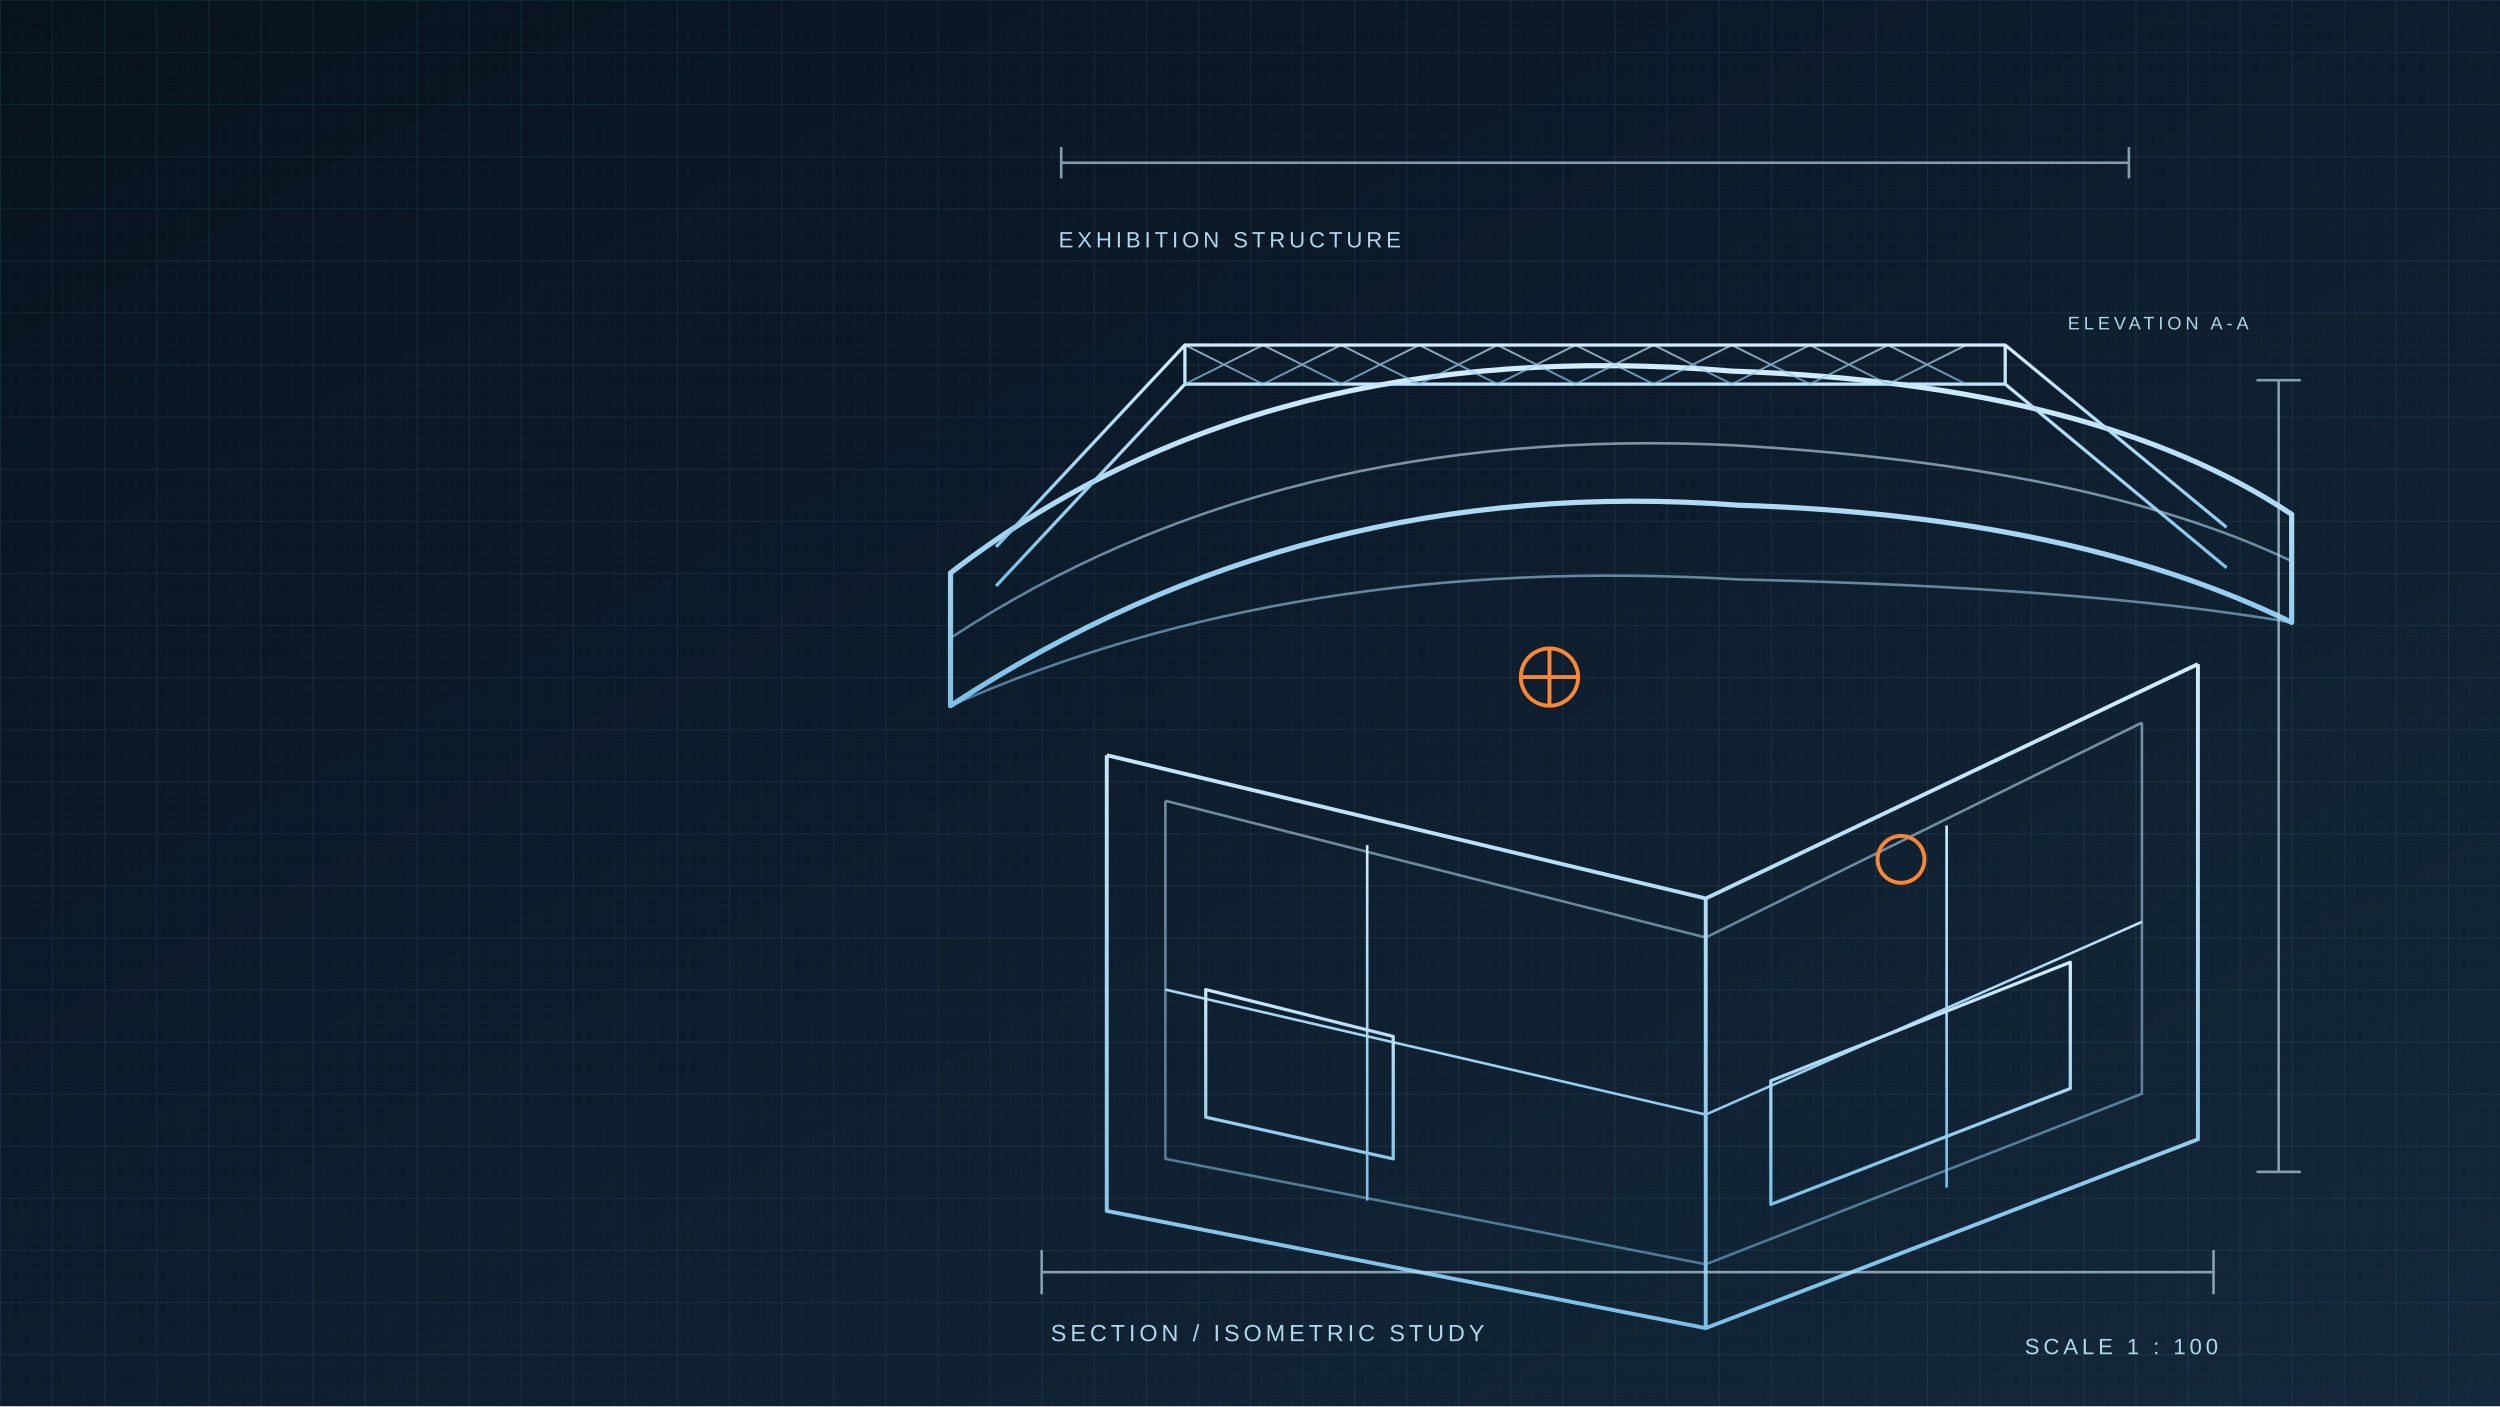
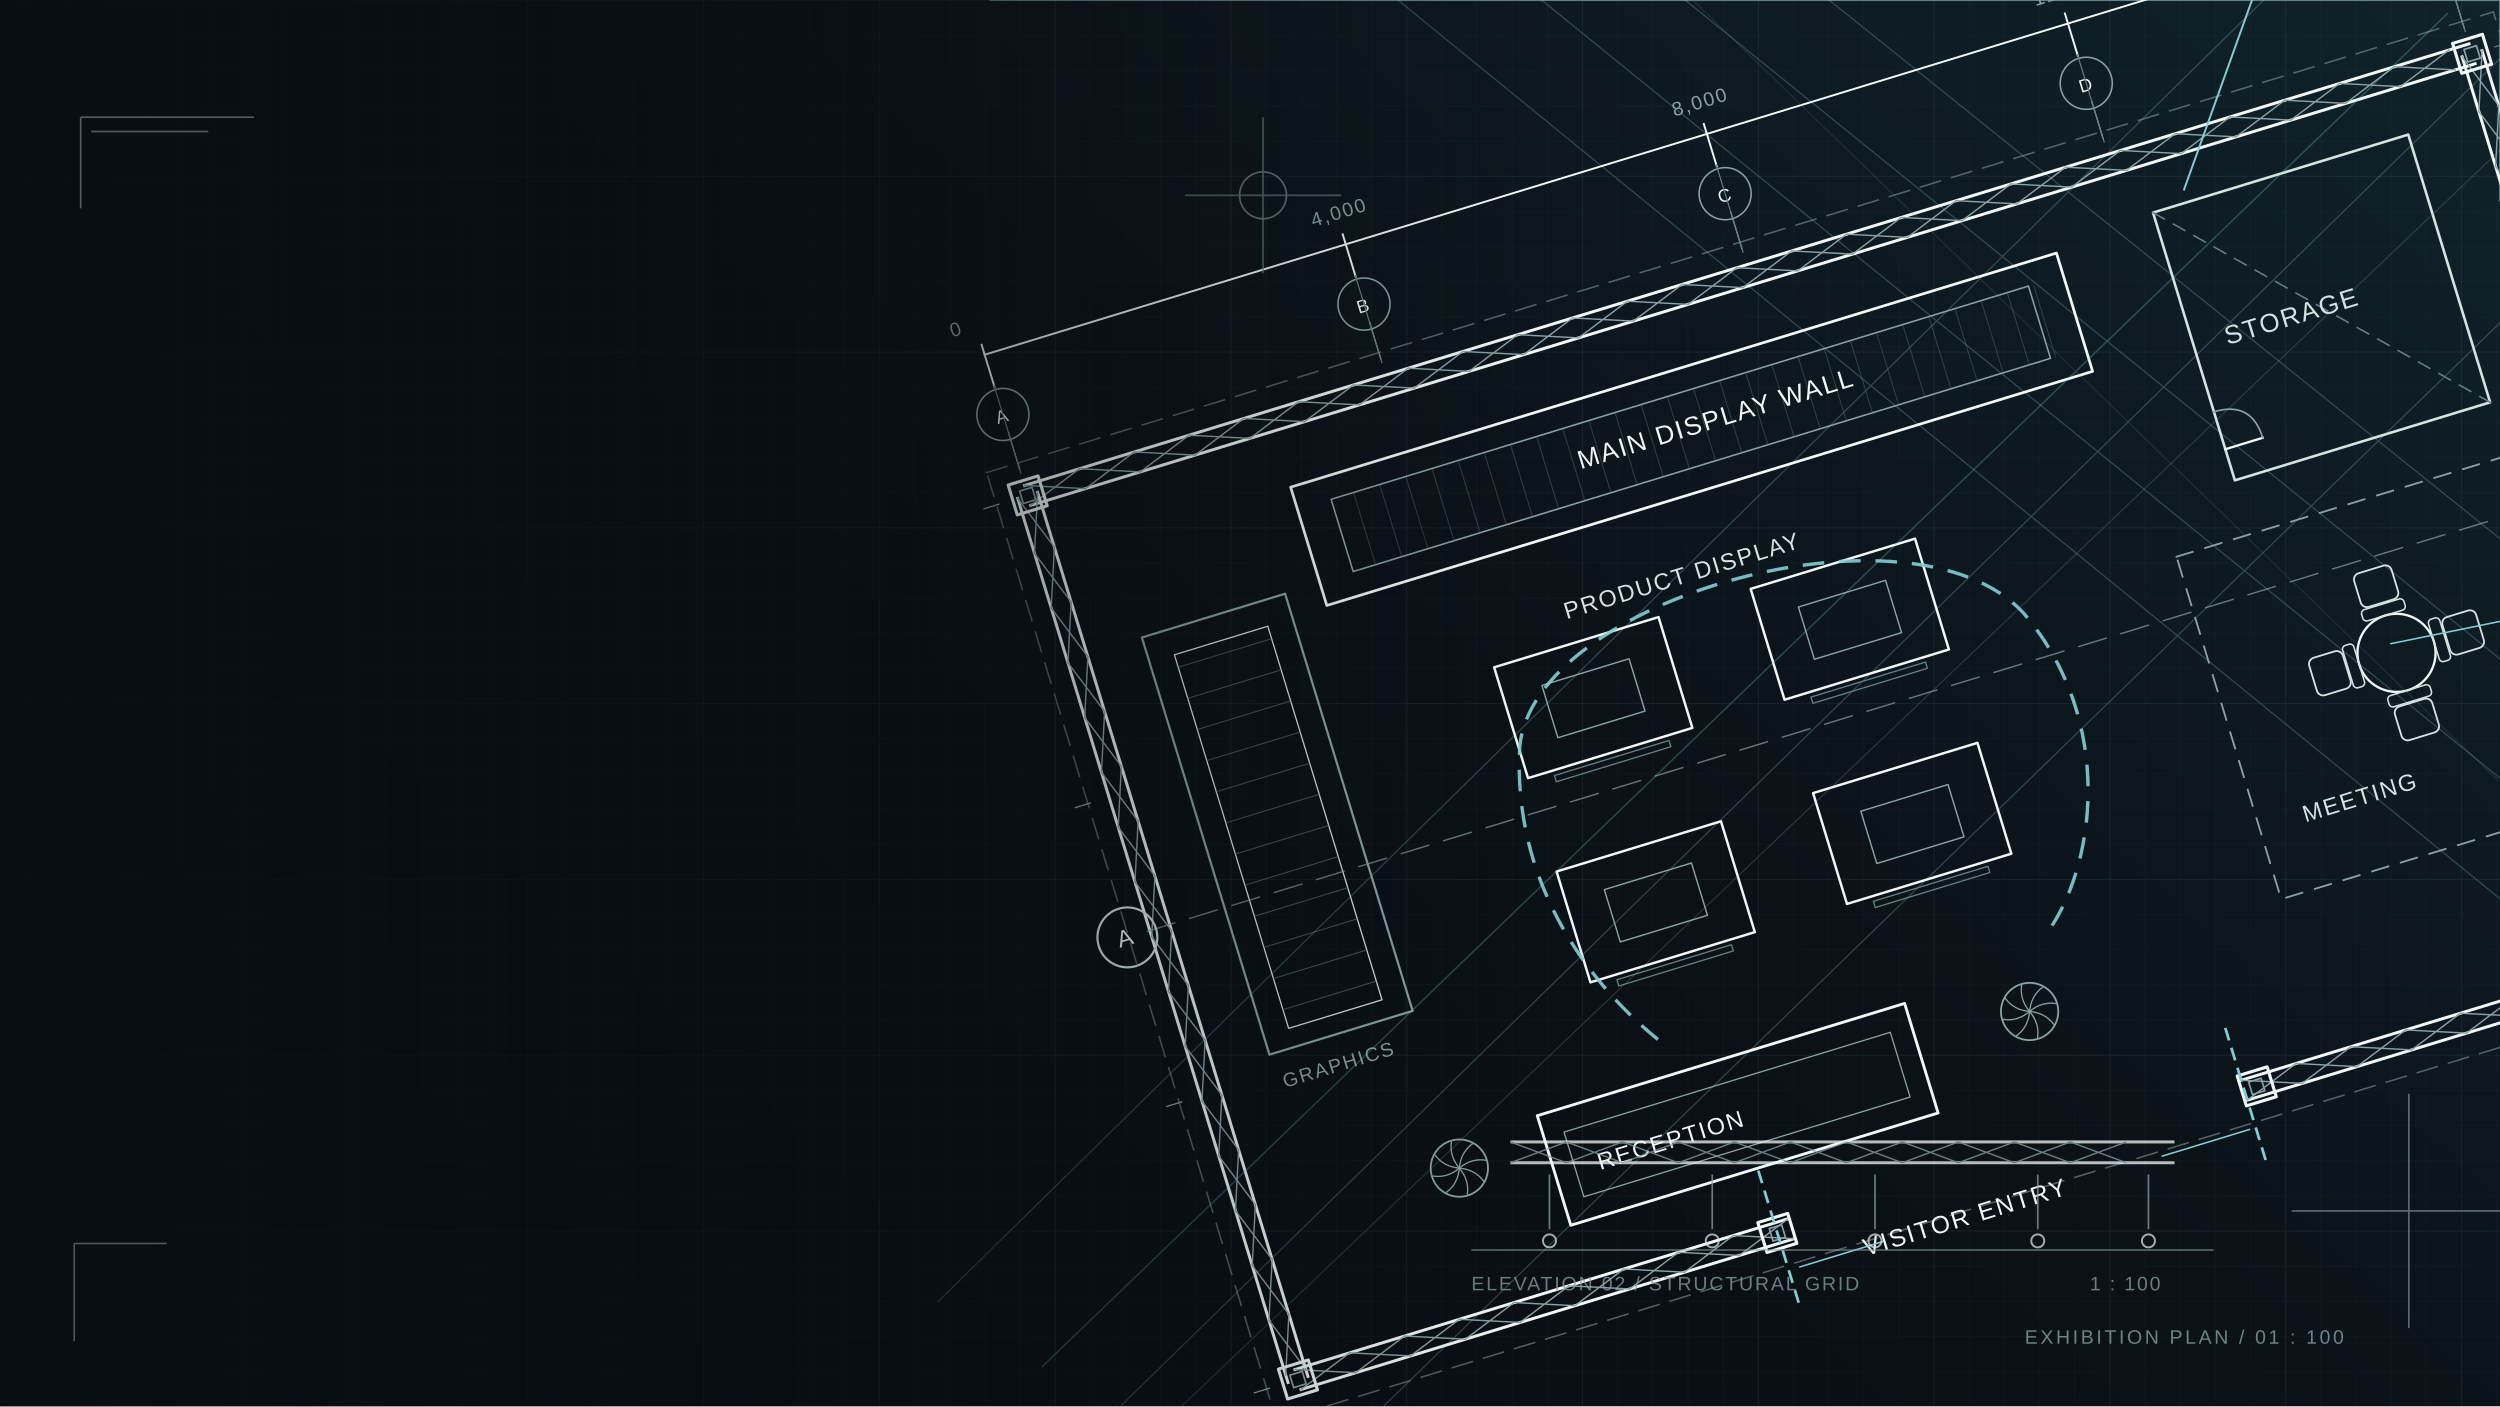
- <svg xmlns="http://www.w3.org/2000/svg" viewBox="0 0 1920 1080" role="img" aria-label="전시부스 설계도면 콘셉트">
+ <svg xmlns="http://www.w3.org/2000/svg" viewBox="0 0 1920 1080" role="img" aria-label="전시부스 CAD 설계 평면도, 사선 구도">
  <defs>
-     <linearGradient id="b" x2="1" y2="1">
-       <stop stop-color="#07121e" />
-       <stop offset="1" stop-color="#13283a" />
+     <linearGradient id="bg" x1="0" x2="1" y1=".6" y2="0">
+       <stop stop-color="#070c10" />
+       <stop offset=".48" stop-color="#0a1117" />
+       <stop offset="1" stop-color="#10222a" />
    </linearGradient>
-     <pattern id="g" width="40" height="40" patternUnits="userSpaceOnUse">
-       <path d="M40 0H0V40" fill="none" stroke="#7eb0d0" stroke-opacity=".16" stroke-width=".8" />
+     <pattern id="gridSmall" width="27" height="27" patternUnits="userSpaceOnUse">
+       <path d="M27 0H0V27" stroke="#6597a5" stroke-width=".65" stroke-opacity=".075" fill="none" />
    </pattern>
-     <pattern id="m" width="8" height="8" patternUnits="userSpaceOnUse">
-       <path d="M8 0H0V8" fill="none" stroke="#7eb0d0" stroke-opacity=".055" stroke-width=".7" />
+     <pattern id="gridBig" width="135" height="135" patternUnits="userSpaceOnUse">
+       <path d="M135 0H0V135" stroke="#6794a1" stroke-width="1.1" stroke-opacity=".11" fill="none" />
    </pattern>
-     <linearGradient id="lines" x2="0" y2="1">
-       <stop stop-color="#d2ecff" />
-       <stop offset="1" stop-color="#7cbfe6" />
+     <linearGradient id="fadeLeft">
+       <stop offset="0" stop-color="#080e12" stop-opacity=".98" />
+       <stop offset=".47" stop-color="#080e12" stop-opacity=".55" />
+       <stop offset="1" stop-color="#080e12" stop-opacity="0" />
    </linearGradient>
+     <filter id="lineGlow" x="-30%" y="-30%" width="160%" height="160%">
+       <feGaussianBlur stdDeviation="6" />
+     </filter>
  </defs>
-   <rect width="1920" height="1080" fill="url(#b)" />
-   <rect width="1920" height="1080" fill="url(#m)" />
-   <rect width="1920" height="1080" fill="url(#g)" />
-   <g transform="translate(680 150)" stroke="url(#lines)" fill="none" stroke-linejoin="round">
-     <path stroke-width="4" d="M50 290Q290 105 650 135Q930 145 1080 245L1080 328Q912 246 655 238Q323 213 50 392Z" />
-     <path stroke-width="2" opacity=".58" d="M50 290L50 392M1080 245L1080 328M50 392Q315 275 655 295Q920 301 1080 328M50 340Q301 175 652 192Q927 208 1080 281" />
-     <path stroke-width="3" d="M170 430L170 780L630 870L1008 725L1008 360M170 430L630 540L1008 360M630 540L630 870" />
-     <path stroke-width="2" opacity=".55" d="M215 465L215 740L630 821L965 690L965 405M215 465L630 570L965 405M630 570L630 821" />
-     <path stroke-width="2" d="M215 610L630 706L965 558M370 499L370 772M815 484L815 762" />
-     <path stroke-width="2.5" d="M246 610L390 646L390 740L246 708Z M680 680L910 589L910 686L680 775Z" />
-     <path stroke-width="2.5" d="M85 270L230 115L860 115L1030 255M85 300L230 145L860 145L1030 286M230 115L230 145M860 115L860 145" />
-     <path stroke-width="1.5" opacity=".7" d="M230 115L290 145L350 115L410 145L470 115L530 145L590 115L650 145L710 115L770 145L830 115M230 145L290 115L350 145L410 115L470 145L530 115L590 145L650 115L710 145L770 115L830 145" />
-   </g>
-   <g fill="none" stroke="#c1dbec" stroke-width="2" opacity=".67">
-     <path d="M800 977H1700M800 960V994M1700 960V994M1750 292V900M1733 292H1767M1733 900H1767" />
-     <path d="M815 125H1635M815 113V137M1635 113V137" />
-   </g>
-   <g stroke="#fa8735" stroke-width="3" fill="none">
-     <circle cx="1190" cy="520" r="22" />
-     <path d="M1168 520H1212M1190 498V542" />
-     <circle cx="1460" cy="660" r="18" />
-   </g>
-   <g fill="#b2d6ec" font-family="Arial,Helvetica,sans-serif" letter-spacing="3">
-     <text x="807" y="1030" font-size="18">SECTION / ISOMETRIC STUDY</text>
-     <text x="1555" y="1040" font-size="17">SCALE 1 : 100</text>
-     <text x="813" y="190" font-size="17">EXHIBITION STRUCTURE</text>
-     <text x="1588" y="253" font-size="14">ELEVATION A-A</text>
+   <rect width="1920" height="1080" fill="url(#bg)" />
+   <rect width="1920" height="1080" fill="url(#gridSmall)" />
+   <rect width="1920" height="1080" fill="url(#gridBig)" />
+   <g opacity=".36" stroke="#7199a0" stroke-width="1" fill="none">
+     <path d="M1000 -60L2030 780M1110 -60L2030 687M1220 -60L2030 595M1330 -60L2030 502" />
+     <path d="M720 1000L1820 -80M840 1100L1920 45M980 1160L1990 180" />
+   </g>
+   <path d="M760 0L1920 0L1920 155" fill="none" stroke="#b1e4e6" stroke-opacity=".48" stroke-width="1.6" />
+   <g transform="translate(760,92) rotate(-17 640 405)" stroke-linejoin="round" stroke-linecap="square">
+     <rect x="65" y="89" width="1210" height="762" fill="none" stroke="#8ba1a4" stroke-width="1.2" stroke-dasharray="16 9" opacity=".55" />
+     <line x1="90" y1="107" x2="1250" y2="107" stroke="#f0f7f6" stroke-width="2.3" />
+     <line x1="90" y1="123" x2="1250" y2="123" stroke="#f0f7f6" stroke-width="2.3" />
+     <path d="M90 107L134 123M90 123L134 107M134 107L178 123M134 123L178 107M178 107L222 123M178 123L222 107M222 107L266 123M222 123L266 107M266 107L310 123M266 123L310 107M310 107L354 123M310 123L354 107M354 107L398 123M354 123L398 107M398 107L442 123M398 123L442 107M442 107L486 123M442 123L486 107M486 107L530 123M486 123L530 107M530 107L574 123M530 123L574 107M574 107L618 123M574 123L618 107M618 107L662 123M618 123L662 107M662 107L706 123M662 123L706 107M706 107L750 123M706 123L750 107M750 107L794 123M750 123L794 107M794 107L838 123M794 123L838 107M838 107L882 123M838 123L882 107M882 107L926 123M882 123L926 107M926 107L970 123M926 123L970 107M970 107L1014 123M970 123L1014 107M1014 107L1058 123M1014 123L1058 107M1058 107L1102 123M1058 123L1102 107M1102 107L1146 123M1102 123L1146 107M1146 107L1190 123M1146 123L1190 107M1190 107L1234 123M1190 123L1234 107" fill="none" stroke="#8ba1a4" stroke-width="1.1" />
+     <line x1="98" y1="115" x2="98" y2="825" stroke="#f0f7f6" stroke-width="2.3" />
+     <line x1="82" y1="115" x2="82" y2="825" stroke="#f0f7f6" stroke-width="2.3" />
+     <path d="M98 115L82 159M82 115L98 159M98 159L82 203M82 159L98 203M98 203L82 247M82 203L98 247M98 247L82 291M82 247L98 291M98 291L82 335M82 291L98 335M98 335L82 379M82 335L98 379M98 379L82 423M82 379L98 423M98 423L82 467M82 423L98 467M98 467L82 511M82 467L98 511M98 511L82 555M82 511L98 555M98 555L82 599M82 555L98 599M98 599L82 643M82 599L98 643M98 643L82 687M82 643L98 687M98 687L82 731M82 687L98 731M98 731L82 775M82 731L98 775M98 775L82 819M82 775L98 819" fill="none" stroke="#8ba1a4" stroke-width="1.1" />
+     <line x1="1258" y1="115" x2="1258" y2="825" stroke="#f0f7f6" stroke-width="2.3" />
+     <line x1="1242" y1="115" x2="1242" y2="825" stroke="#f0f7f6" stroke-width="2.3" />
+     <path d="M1258 115L1242 159M1242 115L1258 159M1258 159L1242 203M1242 159L1258 203M1258 203L1242 247M1242 203L1258 247M1258 247L1242 291M1242 247L1258 291M1258 291L1242 335M1242 291L1258 335M1258 335L1242 379M1242 335L1258 379M1258 379L1242 423M1242 379L1258 423M1258 423L1242 467M1242 423L1258 467M1258 467L1242 511M1242 467L1258 511M1258 511L1242 555M1242 511L1258 555M1258 555L1242 599M1242 555L1258 599M1258 599L1242 643M1242 599L1258 643M1258 643L1242 687M1242 643L1258 687M1258 687L1242 731M1242 687L1258 731M1258 731L1242 775M1242 731L1258 775M1258 775L1242 819M1242 775L1258 819" fill="none" stroke="#8ba1a4" stroke-width="1.1" />
+     <line x1="90" y1="817" x2="485" y2="817" stroke="#f0f7f6" stroke-width="2.3" />
+     <line x1="90" y1="833" x2="485" y2="833" stroke="#f0f7f6" stroke-width="2.3" />
+     <path d="M90 817L134 833M90 833L134 817M134 817L178 833M134 833L178 817M178 817L222 833M178 833L222 817M222 817L266 833M222 833L266 817M266 817L310 833M266 833L310 817M310 817L354 833M310 833L354 817M354 817L398 833M354 833L398 817M398 817L442 833M398 833L442 817M442 817L486 833M442 833L486 817" fill="none" stroke="#8ba1a4" stroke-width="1.1" />
+     <line x1="850" y1="817" x2="1250" y2="817" stroke="#f0f7f6" stroke-width="2.3" />
+     <line x1="850" y1="833" x2="1250" y2="833" stroke="#f0f7f6" stroke-width="2.3" />
+     <path d="M850 817L894 833M850 833L894 817M894 817L938 833M894 833L938 817M938 817L982 833M938 833L982 817M982 817L1026 833M982 833L1026 817M1026 817L1070 833M1026 833L1070 817M1070 817L1114 833M1070 833L1114 817M1114 817L1158 833M1114 833L1158 817M1158 817L1202 833M1158 833L1202 817M1202 817L1246 833M1202 833L1246 817" fill="none" stroke="#8ba1a4" stroke-width="1.1" />
+     <rect x="78" y="103" width="24" height="24" fill="none" stroke="#f0f7f6" stroke-width="2.4" />
+     <rect x="85" y="110" width="10" height="10" fill="none" stroke="#8ba1a4" stroke-width="1.3" />
+     <rect x="1238" y="103" width="24" height="24" fill="none" stroke="#f0f7f6" stroke-width="2.4" />
+     <rect x="1245" y="110" width="10" height="10" fill="none" stroke="#8ba1a4" stroke-width="1.3" />
+     <rect x="78" y="813" width="24" height="24" fill="none" stroke="#f0f7f6" stroke-width="2.4" />
+     <rect x="85" y="820" width="10" height="10" fill="none" stroke="#8ba1a4" stroke-width="1.3" />
+     <rect x="1238" y="813" width="24" height="24" fill="none" stroke="#f0f7f6" stroke-width="2.4" />
+     <rect x="1245" y="820" width="10" height="10" fill="none" stroke="#8ba1a4" stroke-width="1.3" />
+     <rect x="463" y="813" width="24" height="24" fill="none" stroke="#f0f7f6" stroke-width="2.4" />
+     <rect x="470" y="820" width="10" height="10" fill="none" stroke="#8ba1a4" stroke-width="1.3" />
+     <rect x="848" y="813" width="24" height="24" fill="none" stroke="#f0f7f6" stroke-width="2.4" />
+     <rect x="855" y="820" width="10" height="10" fill="none" stroke="#8ba1a4" stroke-width="1.3" />
+     <rect x="285" y="168" width="615" height="95" fill="none" stroke="#f0f7f6" stroke-width="2.1" />
+     <rect x="312" y="186" width="560" height="58" fill="none" stroke="#8ba1a4" stroke-width="1.2" />
+     <line x1="330" y1="187" x2="330" y2="244" stroke="#668083" stroke-width="0.8" opacity=".38" />
+     <line x1="351" y1="187" x2="351" y2="244" stroke="#668083" stroke-width="0.8" opacity=".38" />
+     <line x1="372" y1="187" x2="372" y2="244" stroke="#668083" stroke-width="0.8" opacity=".38" />
+     <line x1="393" y1="187" x2="393" y2="244" stroke="#668083" stroke-width="0.8" opacity=".38" />
+     <line x1="414" y1="187" x2="414" y2="244" stroke="#668083" stroke-width="0.8" opacity=".38" />
+     <line x1="435" y1="187" x2="435" y2="244" stroke="#668083" stroke-width="0.8" opacity=".38" />
+     <line x1="456" y1="187" x2="456" y2="244" stroke="#668083" stroke-width="0.8" opacity=".38" />
+     <line x1="477" y1="187" x2="477" y2="244" stroke="#668083" stroke-width="0.8" opacity=".38" />
+     <line x1="498" y1="187" x2="498" y2="244" stroke="#668083" stroke-width="0.8" opacity=".38" />
+     <line x1="519" y1="187" x2="519" y2="244" stroke="#668083" stroke-width="0.8" opacity=".38" />
+     <line x1="540" y1="187" x2="540" y2="244" stroke="#668083" stroke-width="0.8" opacity=".38" />
+     <line x1="561" y1="187" x2="561" y2="244" stroke="#668083" stroke-width="0.8" opacity=".38" />
+     <line x1="582" y1="187" x2="582" y2="244" stroke="#668083" stroke-width="0.8" opacity=".38" />
+     <line x1="603" y1="187" x2="603" y2="244" stroke="#668083" stroke-width="0.8" opacity=".38" />
+     <line x1="624" y1="187" x2="624" y2="244" stroke="#668083" stroke-width="0.8" opacity=".38" />
+     <line x1="645" y1="187" x2="645" y2="244" stroke="#668083" stroke-width="0.8" opacity=".38" />
+     <line x1="666" y1="187" x2="666" y2="244" stroke="#668083" stroke-width="0.8" opacity=".38" />
+     <line x1="687" y1="187" x2="687" y2="244" stroke="#668083" stroke-width="0.8" opacity=".38" />
+     <line x1="708" y1="187" x2="708" y2="244" stroke="#668083" stroke-width="0.8" opacity=".38" />
+     <line x1="729" y1="187" x2="729" y2="244" stroke="#668083" stroke-width="0.8" opacity=".38" />
+     <line x1="750" y1="187" x2="750" y2="244" stroke="#668083" stroke-width="0.8" opacity=".38" />
+     <line x1="771" y1="187" x2="771" y2="244" stroke="#668083" stroke-width="0.8" opacity=".38" />
+     <line x1="792" y1="187" x2="792" y2="244" stroke="#668083" stroke-width="0.8" opacity=".38" />
+     <line x1="813" y1="187" x2="813" y2="244" stroke="#668083" stroke-width="0.8" opacity=".38" />
+     <line x1="834" y1="187" x2="834" y2="244" stroke="#668083" stroke-width="0.8" opacity=".38" />
+     <line x1="855" y1="187" x2="855" y2="244" stroke="#668083" stroke-width="0.8" opacity=".38" />
+     <line x1="876" y1="187" x2="876" y2="244" stroke="#668083" stroke-width="0.8" opacity=".38" />
+     <text x="502" y="220" fill="#f0f7f6" font-size="20" font-family="Arial,Helvetica,sans-serif" letter-spacing="1.4">MAIN DISPLAY WALL</text>
+     <rect x="980" y="160" width="205" height="215" fill="none" stroke="#d5e3e3" stroke-width="2" />
+     <line x1="980" y1="160" x2="1185" y2="375" stroke="#668083" stroke-width="1.2" stroke-dasharray="10 8" />
+     <text x="1005" y="274" fill="#d5e3e3" font-size="20" font-family="Arial,Helvetica,sans-serif" letter-spacing="1.4">STORAGE</text>
+     <line x1="980" y1="350" x2="1010" y2="350" stroke="#f0f7f6" stroke-width="1.8" />
+     <path d="M980 320Q1010 320 1010 350" fill="none" stroke="#8ba1a4" stroke-width="1.3" />
+     <rect x="142" y="245" width="115" height="335" fill="none" stroke="#8ba1a4" stroke-width="1.7" />
+     <rect x="162" y="265" width="75" height="300" fill="none" stroke="#d5e3e3" stroke-width="1" />
+     <line x1="162" y1="275" x2="237" y2="275" stroke="#668083" stroke-width="0.8" opacity=".6" />
+     <line x1="162" y1="300" x2="237" y2="300" stroke="#668083" stroke-width="0.8" opacity=".6" />
+     <line x1="162" y1="325" x2="237" y2="325" stroke="#668083" stroke-width="0.8" opacity=".6" />
+     <line x1="162" y1="350" x2="237" y2="350" stroke="#668083" stroke-width="0.8" opacity=".6" />
+     <line x1="162" y1="375" x2="237" y2="375" stroke="#668083" stroke-width="0.8" opacity=".6" />
+     <line x1="162" y1="400" x2="237" y2="400" stroke="#668083" stroke-width="0.8" opacity=".6" />
+     <line x1="162" y1="425" x2="237" y2="425" stroke="#668083" stroke-width="0.8" opacity=".6" />
+     <line x1="162" y1="450" x2="237" y2="450" stroke="#668083" stroke-width="0.8" opacity=".6" />
+     <line x1="162" y1="475" x2="237" y2="475" stroke="#668083" stroke-width="0.8" opacity=".6" />
+     <line x1="162" y1="500" x2="237" y2="500" stroke="#668083" stroke-width="0.8" opacity=".6" />
+     <line x1="162" y1="525" x2="237" y2="525" stroke="#668083" stroke-width="0.8" opacity=".6" />
+     <line x1="162" y1="550" x2="237" y2="550" stroke="#668083" stroke-width="0.8" opacity=".6" />
+     <text x="146" y="608" fill="#8ba1a4" font-size="15" font-family="Arial,Helvetica,sans-serif" letter-spacing="1.4">GRAPHICS</text>
+     <rect x="325" y="685" width="295" height="88" fill="none" stroke="#f0f7f6" stroke-width="2.2" />
+     <rect x="341" y="703" width="262" height="52" fill="none" stroke="#8ba1a4" stroke-width="1" />
+     <text x="359" y="739" fill="#f0f7f6" font-size="18" font-family="Arial,Helvetica,sans-serif" letter-spacing="1.4">RECEPTION</text>
+     <circle cx="256" cy="706" r="22" fill="none" stroke="#8ba1a4" stroke-width="1.4" />
+     <path d="M256 706Q267.053 701.327 277 706" fill="none" stroke="#8ba1a4" stroke-width="1" />
+     <path d="M256 706Q267.12 710.511 270.849 720.849" fill="none" stroke="#8ba1a4" stroke-width="1" />
+     <path d="M256 706Q260.673 717.053 256 727" fill="none" stroke="#8ba1a4" stroke-width="1" />
+     <path d="M256 706Q251.489 717.12 241.151 720.849" fill="none" stroke="#8ba1a4" stroke-width="1" />
+     <path d="M256 706Q244.947 710.673 235 706" fill="none" stroke="#8ba1a4" stroke-width="1" />
+     <path d="M256 706Q244.88 701.489 241.151 691.151" fill="none" stroke="#8ba1a4" stroke-width="1" />
+     <path d="M256 706Q251.327 694.947 256 685" fill="none" stroke="#8ba1a4" stroke-width="1" />
+     <path d="M256 706Q260.511 694.88 270.849 691.151" fill="none" stroke="#8ba1a4" stroke-width="1" />
+     <circle cx="710" cy="719" r="22" fill="none" stroke="#8ba1a4" stroke-width="1.4" />
+     <path d="M710 719Q721.053 714.327 731 719" fill="none" stroke="#8ba1a4" stroke-width="1" />
+     <path d="M710 719Q721.12 723.511 724.849 733.849" fill="none" stroke="#8ba1a4" stroke-width="1" />
+     <path d="M710 719Q714.673 730.053 710 740" fill="none" stroke="#8ba1a4" stroke-width="1" />
+     <path d="M710 719Q705.489 730.12 695.151 733.849" fill="none" stroke="#8ba1a4" stroke-width="1" />
+     <path d="M710 719Q698.947 723.673 689 719" fill="none" stroke="#8ba1a4" stroke-width="1" />
+     <path d="M710 719Q698.88 714.489 695.151 704.151" fill="none" stroke="#8ba1a4" stroke-width="1" />
+     <path d="M710 719Q705.327 707.947 710 698" fill="none" stroke="#8ba1a4" stroke-width="1" />
+     <path d="M710 719Q714.511 707.88 724.849 704.151" fill="none" stroke="#8ba1a4" stroke-width="1" />
+     <rect x="920" y="418" width="285" height="275" fill="none" stroke="#8ba1a4" stroke-width="1.4" stroke-dasharray="13 10" />
+     <circle cx="1060" cy="538" r="30" fill="none" stroke="#f0f7f6" stroke-width="1.8" />
+     <g transform="translate(1060 485) rotate(0)">
+       <rect x="-15" y="-14" width="30" height="27" fill="none" stroke="#d5e3e3" stroke-width="1.4" rx="5" />
+       <rect x="-17" y="14" width="34" height="9" fill="none" stroke="#d5e3e3" stroke-width="1.2" rx="3" />
+     </g>
+     <g transform="translate(1113 538) rotate(90)">
+       <rect x="-15" y="-14" width="30" height="27" fill="none" stroke="#d5e3e3" stroke-width="1.4" rx="5" />
+       <rect x="-17" y="14" width="34" height="9" fill="none" stroke="#d5e3e3" stroke-width="1.2" rx="3" />
+     </g>
+     <g transform="translate(1060 591) rotate(180)">
+       <rect x="-15" y="-14" width="30" height="27" fill="none" stroke="#d5e3e3" stroke-width="1.4" rx="5" />
+       <rect x="-17" y="14" width="34" height="9" fill="none" stroke="#d5e3e3" stroke-width="1.2" rx="3" />
+     </g>
+     <g transform="translate(1007 538) rotate(-90)">
+       <rect x="-15" y="-14" width="30" height="27" fill="none" stroke="#d5e3e3" stroke-width="1.4" rx="5" />
+       <rect x="-17" y="14" width="34" height="9" fill="none" stroke="#d5e3e3" stroke-width="1.2" rx="3" />
+     </g>
+     <text x="955" y="642" fill="#d5e3e3" font-size="18" font-family="Arial,Helvetica,sans-serif" letter-spacing="1.4">MEETING</text>
+     <rect x="394" y="346" width="132" height="89" fill="none" stroke="#f0f7f6" stroke-width="1.9" />
+     <rect x="425" y="370" width="70" height="42" fill="none" stroke="#8ba1a4" stroke-width="1.1" />
+     <rect x="414" y="439" width="92" height="5" fill="none" stroke="#668083" stroke-width="1" />
+     <rect x="600" y="346" width="132" height="89" fill="none" stroke="#f0f7f6" stroke-width="1.9" />
+     <rect x="631" y="370" width="70" height="42" fill="none" stroke="#8ba1a4" stroke-width="1.1" />
+     <rect x="620" y="439" width="92" height="5" fill="none" stroke="#668083" stroke-width="1" />
+     <rect x="394" y="510" width="132" height="89" fill="none" stroke="#f0f7f6" stroke-width="1.9" />
+     <rect x="425" y="534" width="70" height="42" fill="none" stroke="#8ba1a4" stroke-width="1.1" />
+     <rect x="414" y="603" width="92" height="5" fill="none" stroke="#668083" stroke-width="1" />
+     <rect x="600" y="510" width="132" height="89" fill="none" stroke="#f0f7f6" stroke-width="1.9" />
+     <rect x="631" y="534" width="70" height="42" fill="none" stroke="#8ba1a4" stroke-width="1.1" />
+     <rect x="620" y="603" width="92" height="5" fill="none" stroke="#668083" stroke-width="1" />
+     <text x="458" y="327" fill="#d5e3e3" font-size="18" font-family="Arial,Helvetica,sans-serif" letter-spacing="1.4">PRODUCT DISPLAY</text>
+     <path d="M430 655C390 595 360 505 395 410C438 305 740 311 795 425C839 526 790 630 738 667" fill="none" stroke="#83ced5" stroke-width="2.6" stroke-dasharray="14 14" opacity=".9" />
+     <path d="M475 880L475 770M850 880L850 770" fill="none" stroke="#83ced5" stroke-width="2.1" stroke-dasharray="8 8" />
+     <text x="535" y="862" fill="#f0f7f6" font-size="19" font-family="Arial,Helvetica,sans-serif" letter-spacing="1.4">VISITOR ENTRY</text>
+     <line x1="484" y1="855" x2="550" y2="855" stroke="#83ced5" stroke-width="1.2" />
+     <line x1="775" y1="855" x2="845" y2="855" stroke="#83ced5" stroke-width="1.2" />
+     <line x1="80" y1="462" x2="1263" y2="462" stroke="#8ba1a4" stroke-width="1.1" stroke-dasharray="22 12" opacity=".7" />
+     <circle cx="64" cy="462" r="23" fill="none" stroke="#d5e3e3" stroke-width="1.7" />
+     <text x="56" y="468" fill="#f0f7f6" font-size="18" font-family="Arial,Helvetica,sans-serif" letter-spacing="1.4">A</text>
+     <circle cx="1275" cy="462" r="23" fill="none" stroke="#d5e3e3" stroke-width="1.7" />
+     <text x="1267" y="468" fill="#f0f7f6" font-size="18" font-family="Arial,Helvetica,sans-serif" letter-spacing="1.4">A</text>
+     <line x1="90" y1="65" x2="90" y2="94" stroke="#8ba1a4" stroke-width="1" />
+     <circle cx="90" cy="50" r="20" fill="none" stroke="#8ba1a4" stroke-width="1.2" />
+     <text x="84" y="56" fill="#f0f7f6" font-size="14" font-family="Arial,Helvetica,sans-serif" letter-spacing="1.4">A</text>
+     <line x1="380" y1="65" x2="380" y2="94" stroke="#8ba1a4" stroke-width="1" />
+     <circle cx="380" cy="50" r="20" fill="none" stroke="#8ba1a4" stroke-width="1.2" />
+     <text x="374" y="56" fill="#f0f7f6" font-size="14" font-family="Arial,Helvetica,sans-serif" letter-spacing="1.4">B</text>
+     <line x1="670" y1="65" x2="670" y2="94" stroke="#8ba1a4" stroke-width="1" />
+     <circle cx="670" cy="50" r="20" fill="none" stroke="#8ba1a4" stroke-width="1.2" />
+     <text x="664" y="56" fill="#f0f7f6" font-size="14" font-family="Arial,Helvetica,sans-serif" letter-spacing="1.4">C</text>
+     <line x1="960" y1="65" x2="960" y2="94" stroke="#8ba1a4" stroke-width="1" />
+     <circle cx="960" cy="50" r="20" fill="none" stroke="#8ba1a4" stroke-width="1.2" />
+     <text x="954" y="56" fill="#f0f7f6" font-size="14" font-family="Arial,Helvetica,sans-serif" letter-spacing="1.4">D</text>
+     <line x1="1250" y1="65" x2="1250" y2="94" stroke="#8ba1a4" stroke-width="1" />
+     <circle cx="1250" cy="50" r="20" fill="none" stroke="#8ba1a4" stroke-width="1.2" />
+     <text x="1244" y="56" fill="#f0f7f6" font-size="14" font-family="Arial,Helvetica,sans-serif" letter-spacing="1.4">E</text>
+     <line x1="55" y1="115" x2="67" y2="115" stroke="#8ba1a4" stroke-width="1" />
+     <line x1="55" y1="355" x2="67" y2="355" stroke="#8ba1a4" stroke-width="1" />
+     <line x1="55" y1="595" x2="67" y2="595" stroke="#8ba1a4" stroke-width="1" />
+     <line x1="55" y1="825" x2="67" y2="825" stroke="#8ba1a4" stroke-width="1" />
+     <line x1="90" y1="2" x2="1250" y2="2" stroke="#f0f7f6" stroke-width="1.5" />
+     <line x1="90" y1="-6" x2="90" y2="28" stroke="#f0f7f6" stroke-width="1.5" />
+     <line x1="90" y1="27" x2="90" y2="97" stroke="#668083" stroke-width="0.9" />
+     <text x="70" y="-18" fill="#8ba1a4" font-size="15" font-family="Arial,Helvetica,sans-serif" letter-spacing="1.4">0</text>
+     <line x1="380" y1="-6" x2="380" y2="28" stroke="#f0f7f6" stroke-width="1.5" />
+     <line x1="380" y1="27" x2="380" y2="97" stroke="#668083" stroke-width="0.9" />
+     <text x="360" y="-18" fill="#8ba1a4" font-size="15" font-family="Arial,Helvetica,sans-serif" letter-spacing="1.4">4,000</text>
+     <line x1="670" y1="-6" x2="670" y2="28" stroke="#f0f7f6" stroke-width="1.5" />
+     <line x1="670" y1="27" x2="670" y2="97" stroke="#668083" stroke-width="0.9" />
+     <text x="650" y="-18" fill="#8ba1a4" font-size="15" font-family="Arial,Helvetica,sans-serif" letter-spacing="1.4">8,000</text>
+     <line x1="960" y1="-6" x2="960" y2="28" stroke="#f0f7f6" stroke-width="1.5" />
+     <line x1="960" y1="27" x2="960" y2="97" stroke="#668083" stroke-width="0.9" />
+     <text x="940" y="-18" fill="#8ba1a4" font-size="15" font-family="Arial,Helvetica,sans-serif" letter-spacing="1.4">12,000</text>
+     <line x1="1250" y1="-6" x2="1250" y2="28" stroke="#f0f7f6" stroke-width="1.5" />
+     <line x1="1250" y1="27" x2="1250" y2="97" stroke="#668083" stroke-width="0.9" />
+     <text x="1230" y="-18" fill="#8ba1a4" font-size="15" font-family="Arial,Helvetica,sans-serif" letter-spacing="1.4">16,000</text>
+     <line x1="1303" y1="115" x2="1303" y2="825" stroke="#f0f7f6" stroke-width="1.5" />
+     <line x1="1288" y1="115" x2="1318" y2="115" stroke="#f0f7f6" stroke-width="1.5" />
+     <line x1="1268" y1="115" x2="1282" y2="115" stroke="#668083" stroke-width="0.9" />
+     <line x1="1288" y1="355" x2="1318" y2="355" stroke="#f0f7f6" stroke-width="1.5" />
+     <line x1="1268" y1="355" x2="1282" y2="355" stroke="#668083" stroke-width="0.9" />
+     <line x1="1288" y1="595" x2="1318" y2="595" stroke="#f0f7f6" stroke-width="1.5" />
+     <line x1="1268" y1="595" x2="1282" y2="595" stroke="#668083" stroke-width="0.9" />
+     <line x1="1288" y1="825" x2="1318" y2="825" stroke="#f0f7f6" stroke-width="1.5" />
+     <line x1="1268" y1="825" x2="1282" y2="825" stroke="#668083" stroke-width="0.9" />
+     <text x="1342" y="490" fill="#f0f7f6" font-size="24" font-family="Arial,Helvetica,sans-serif" letter-spacing="1.4" transform="rotate(90 1342 490)">9,000</text>
+     <path d="M1008 150L1105 20H1315" fill="none" stroke="#83ced5" stroke-width="1.5" />
+     <text x="1110" y="0" fill="#83ced5" font-size="14" font-family="Arial,Helvetica,sans-serif" letter-spacing="1.4">TRUSS CONNECTION / TYP.</text>
+     <path d="M1058 530L1320 555" fill="none" stroke="#83ced5" stroke-width="1.2" />
+     <text x="1188" y="536" fill="#83ced5" font-size="14" font-family="Arial,Helvetica,sans-serif" letter-spacing="1.4">MEETING</text>
+   </g>
+   <path d="M800 1050L1880 10" fill="none" stroke="#83ced5" stroke-width="1.2" opacity=".27" />
+   <path d="M876 1110L1978 60" fill="none" stroke="#8ba1a4" stroke-width="0.9" opacity=".24" />
+   <path d="M1300 0L1919 600" fill="none" stroke="#668083" stroke-width="0.9" opacity=".2" />
+   <g opacity=".75" transform="translate(1130 960)">
+     <line x1="0" y1="0" x2="570" y2="0" stroke="#8ba1a4" stroke-width="1" />
+     <line x1="30" y1="-83" x2="540" y2="-83" stroke="#f0f7f6" stroke-width="2.3" />
+     <line x1="30" y1="-67" x2="540" y2="-67" stroke="#f0f7f6" stroke-width="2.3" />
+     <path d="M30 -83L73 -67M30 -67L73 -83M73 -83L116 -67M73 -67L116 -83M116 -83L159 -67M116 -67L159 -83M159 -83L202 -67M159 -67L202 -83M202 -83L245 -67M202 -67L245 -83M245 -83L288 -67M245 -67L288 -83M288 -83L331 -67M288 -67L331 -83M331 -83L374 -67M331 -67L374 -83M374 -83L417 -67M374 -67L417 -83M417 -83L460 -67M417 -67L460 -83M460 -83L503 -67M460 -67L503 -83" fill="none" stroke="#8ba1a4" stroke-width="1.1" />
+     <line x1="60" y1="-58" x2="60" y2="-16" stroke="#8ba1a4" stroke-width="1.3" />
+     <circle cx="60" cy="-7" r="5" fill="none" stroke="#d5e3e3" stroke-width="1.5" />
+     <line x1="185" y1="-58" x2="185" y2="-16" stroke="#8ba1a4" stroke-width="1.3" />
+     <circle cx="185" cy="-7" r="5" fill="none" stroke="#d5e3e3" stroke-width="1.5" />
+     <line x1="310" y1="-58" x2="310" y2="-16" stroke="#8ba1a4" stroke-width="1.3" />
+     <circle cx="310" cy="-7" r="5" fill="none" stroke="#d5e3e3" stroke-width="1.5" />
+     <line x1="435" y1="-58" x2="435" y2="-16" stroke="#8ba1a4" stroke-width="1.3" />
+     <circle cx="435" cy="-7" r="5" fill="none" stroke="#d5e3e3" stroke-width="1.5" />
+     <line x1="520" y1="-58" x2="520" y2="-16" stroke="#8ba1a4" stroke-width="1.3" />
+     <circle cx="520" cy="-7" r="5" fill="none" stroke="#d5e3e3" stroke-width="1.5" />
+     <text x="0" y="31" fill="#8ba1a4" font-size="15" font-family="Arial,Helvetica,sans-serif" letter-spacing="1.4">ELEVATION 02 / STRUCTURAL GRID</text>
+     <text x="475" y="31" fill="#8ba1a4" font-size="15" font-family="Arial,Helvetica,sans-serif" letter-spacing="1.4">1 : 100</text>
+   </g>
+   <g opacity=".65">
+     <line x1="970" y1="90" x2="970" y2="210" stroke="#668083" stroke-width="1.4" />
+     <line x1="910" y1="150" x2="1030" y2="150" stroke="#668083" stroke-width="1.4" />
+     <circle cx="970" cy="150" r="18" fill="none" stroke="#8ba1a4" stroke-width="1.3" />
+     <line x1="1850" y1="840" x2="1850" y2="1020" stroke="#8ba1a4" stroke-width="1.2" />
+     <line x1="1760" y1="930" x2="1940" y2="930" stroke="#8ba1a4" stroke-width="1.2" />
+   </g>
+   <rect width="1180" height="1080" fill="url(#fadeLeft)" />
+   <g opacity=".5">
+     <path d="M62 90H195M62 90V160M70 101H160" fill="none" stroke="#93a7aa" stroke-width="1.3" />
+     <path d="M57 955H128M57 955V1030" fill="none" stroke="#93a7aa" stroke-width="1.2" />
+   </g>
+   <g font-family="Arial,Helvetica,sans-serif" font-size="15" fill="#8caaaa" letter-spacing="2" opacity=".75">
+     <text x="1555" y="1032">EXHIBITION PLAN  /  01 : 100</text>
  </g>
</svg>
